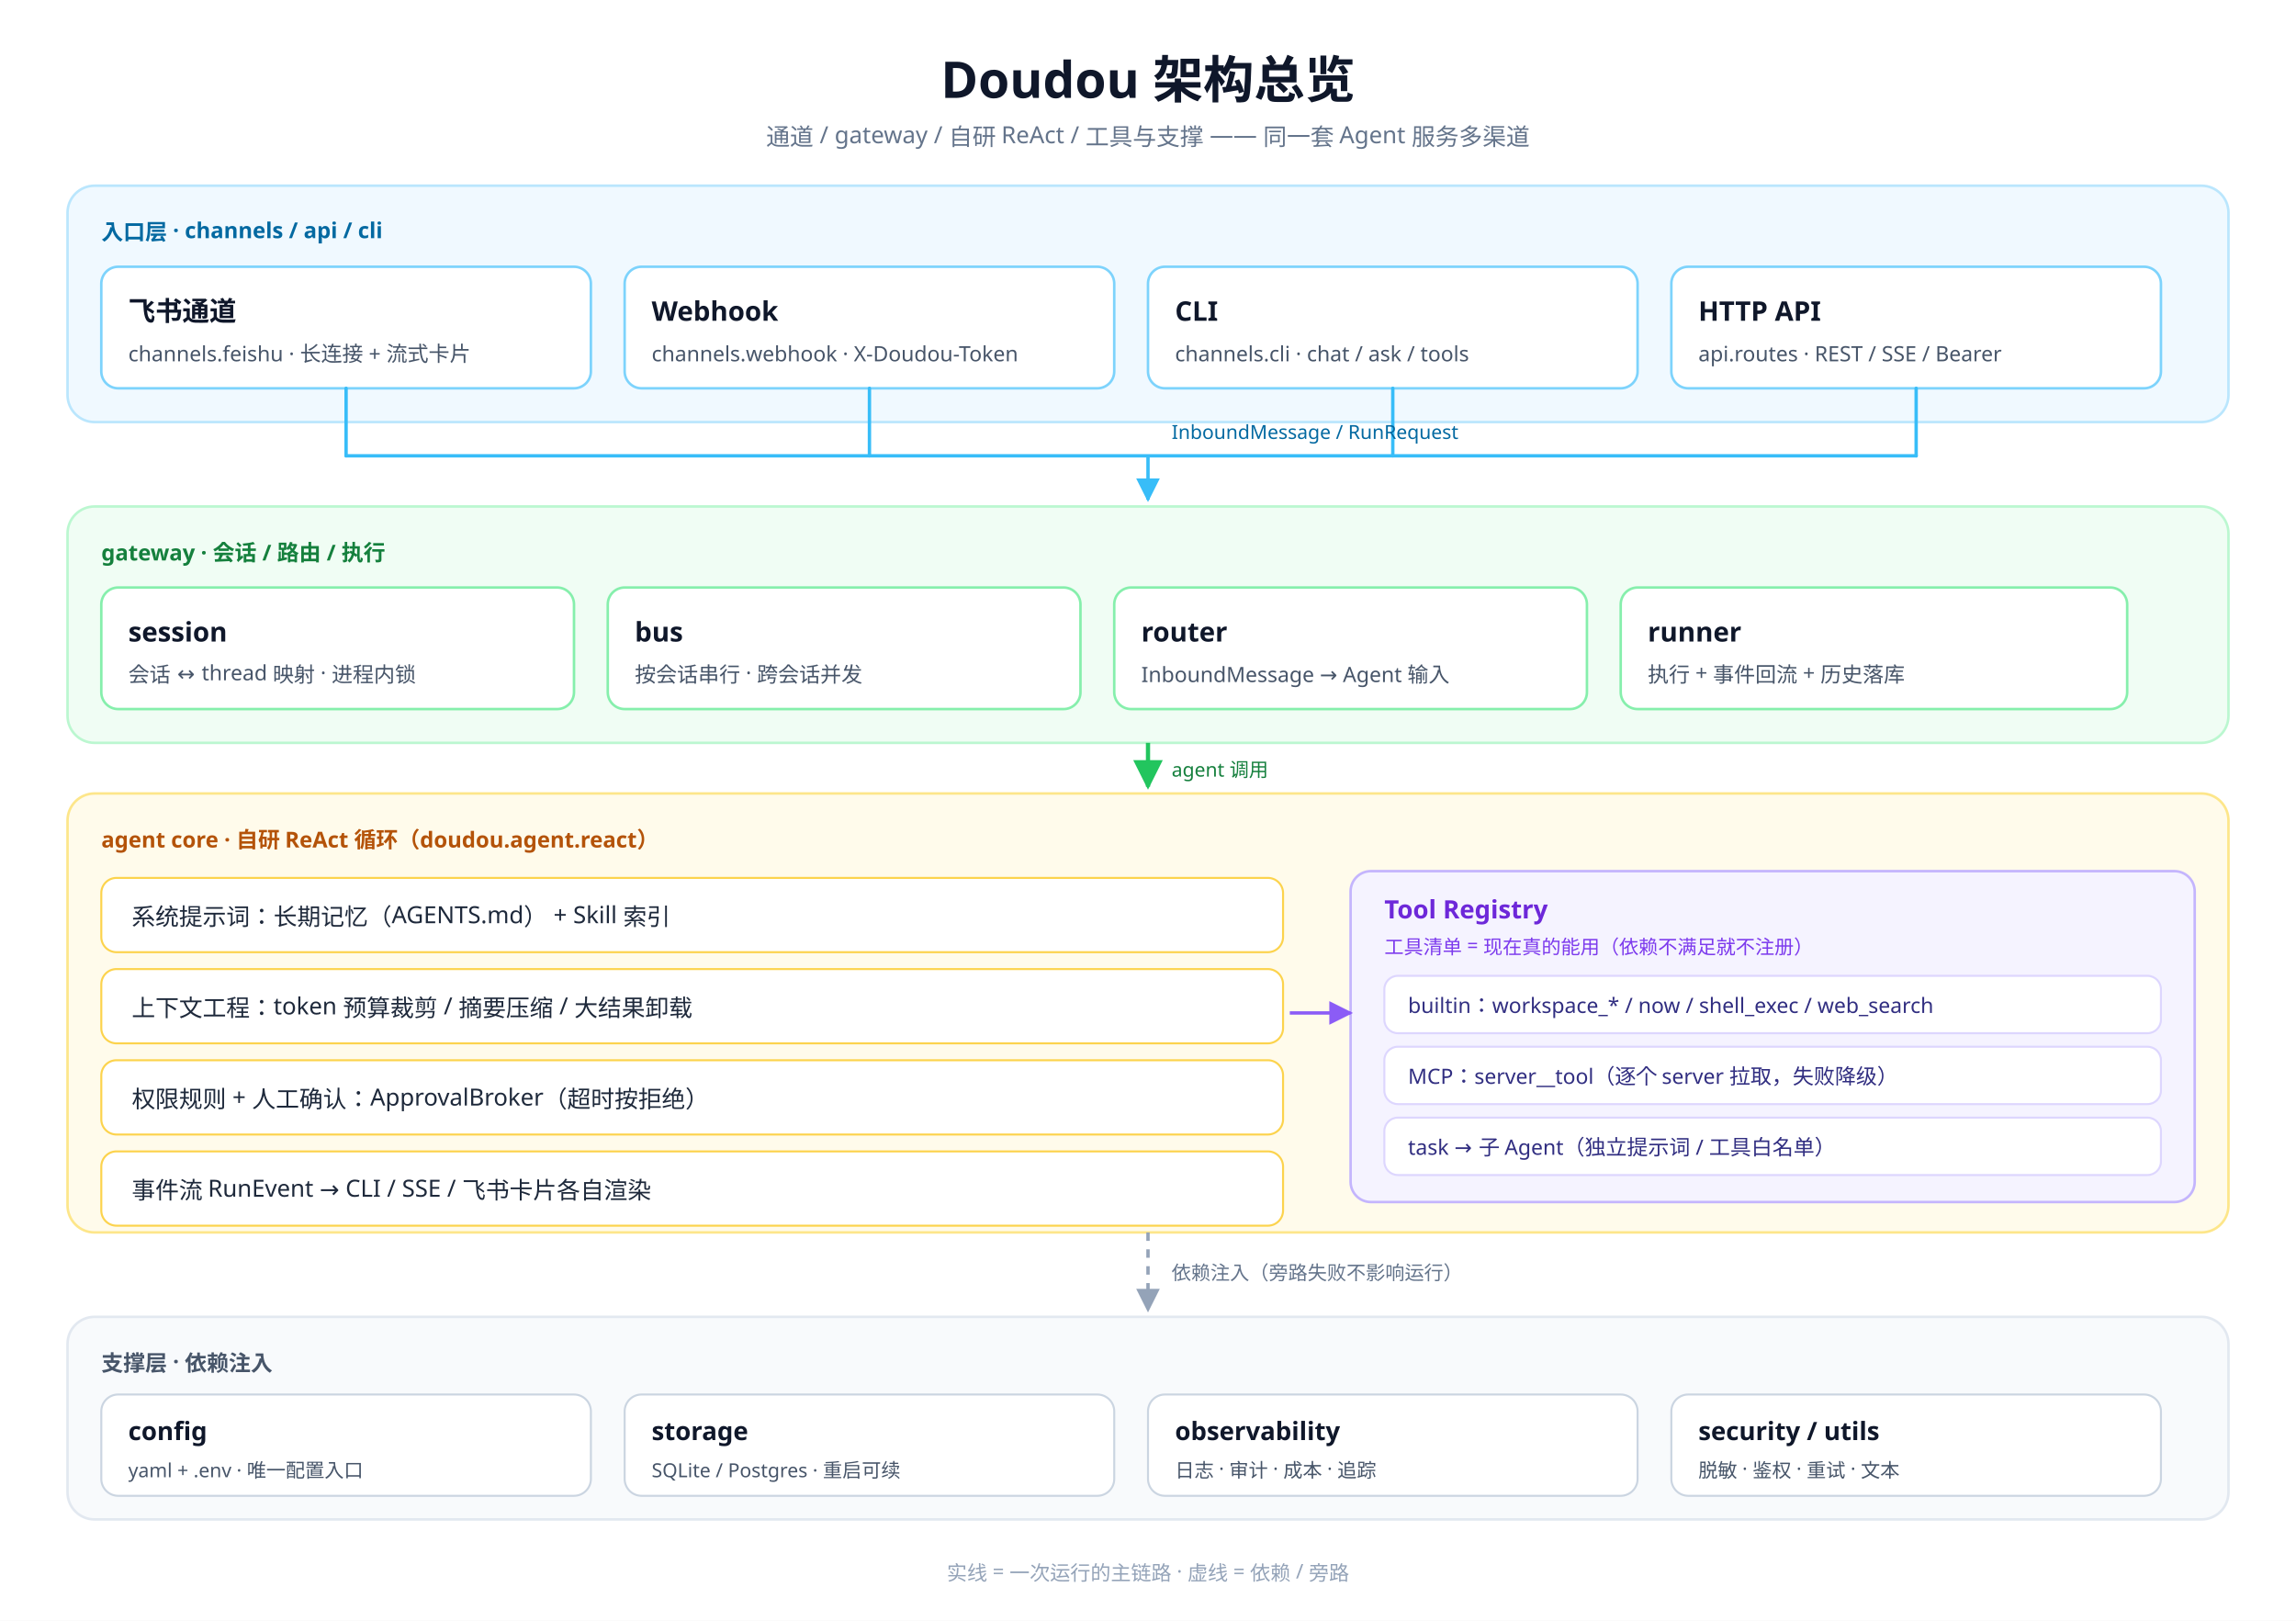
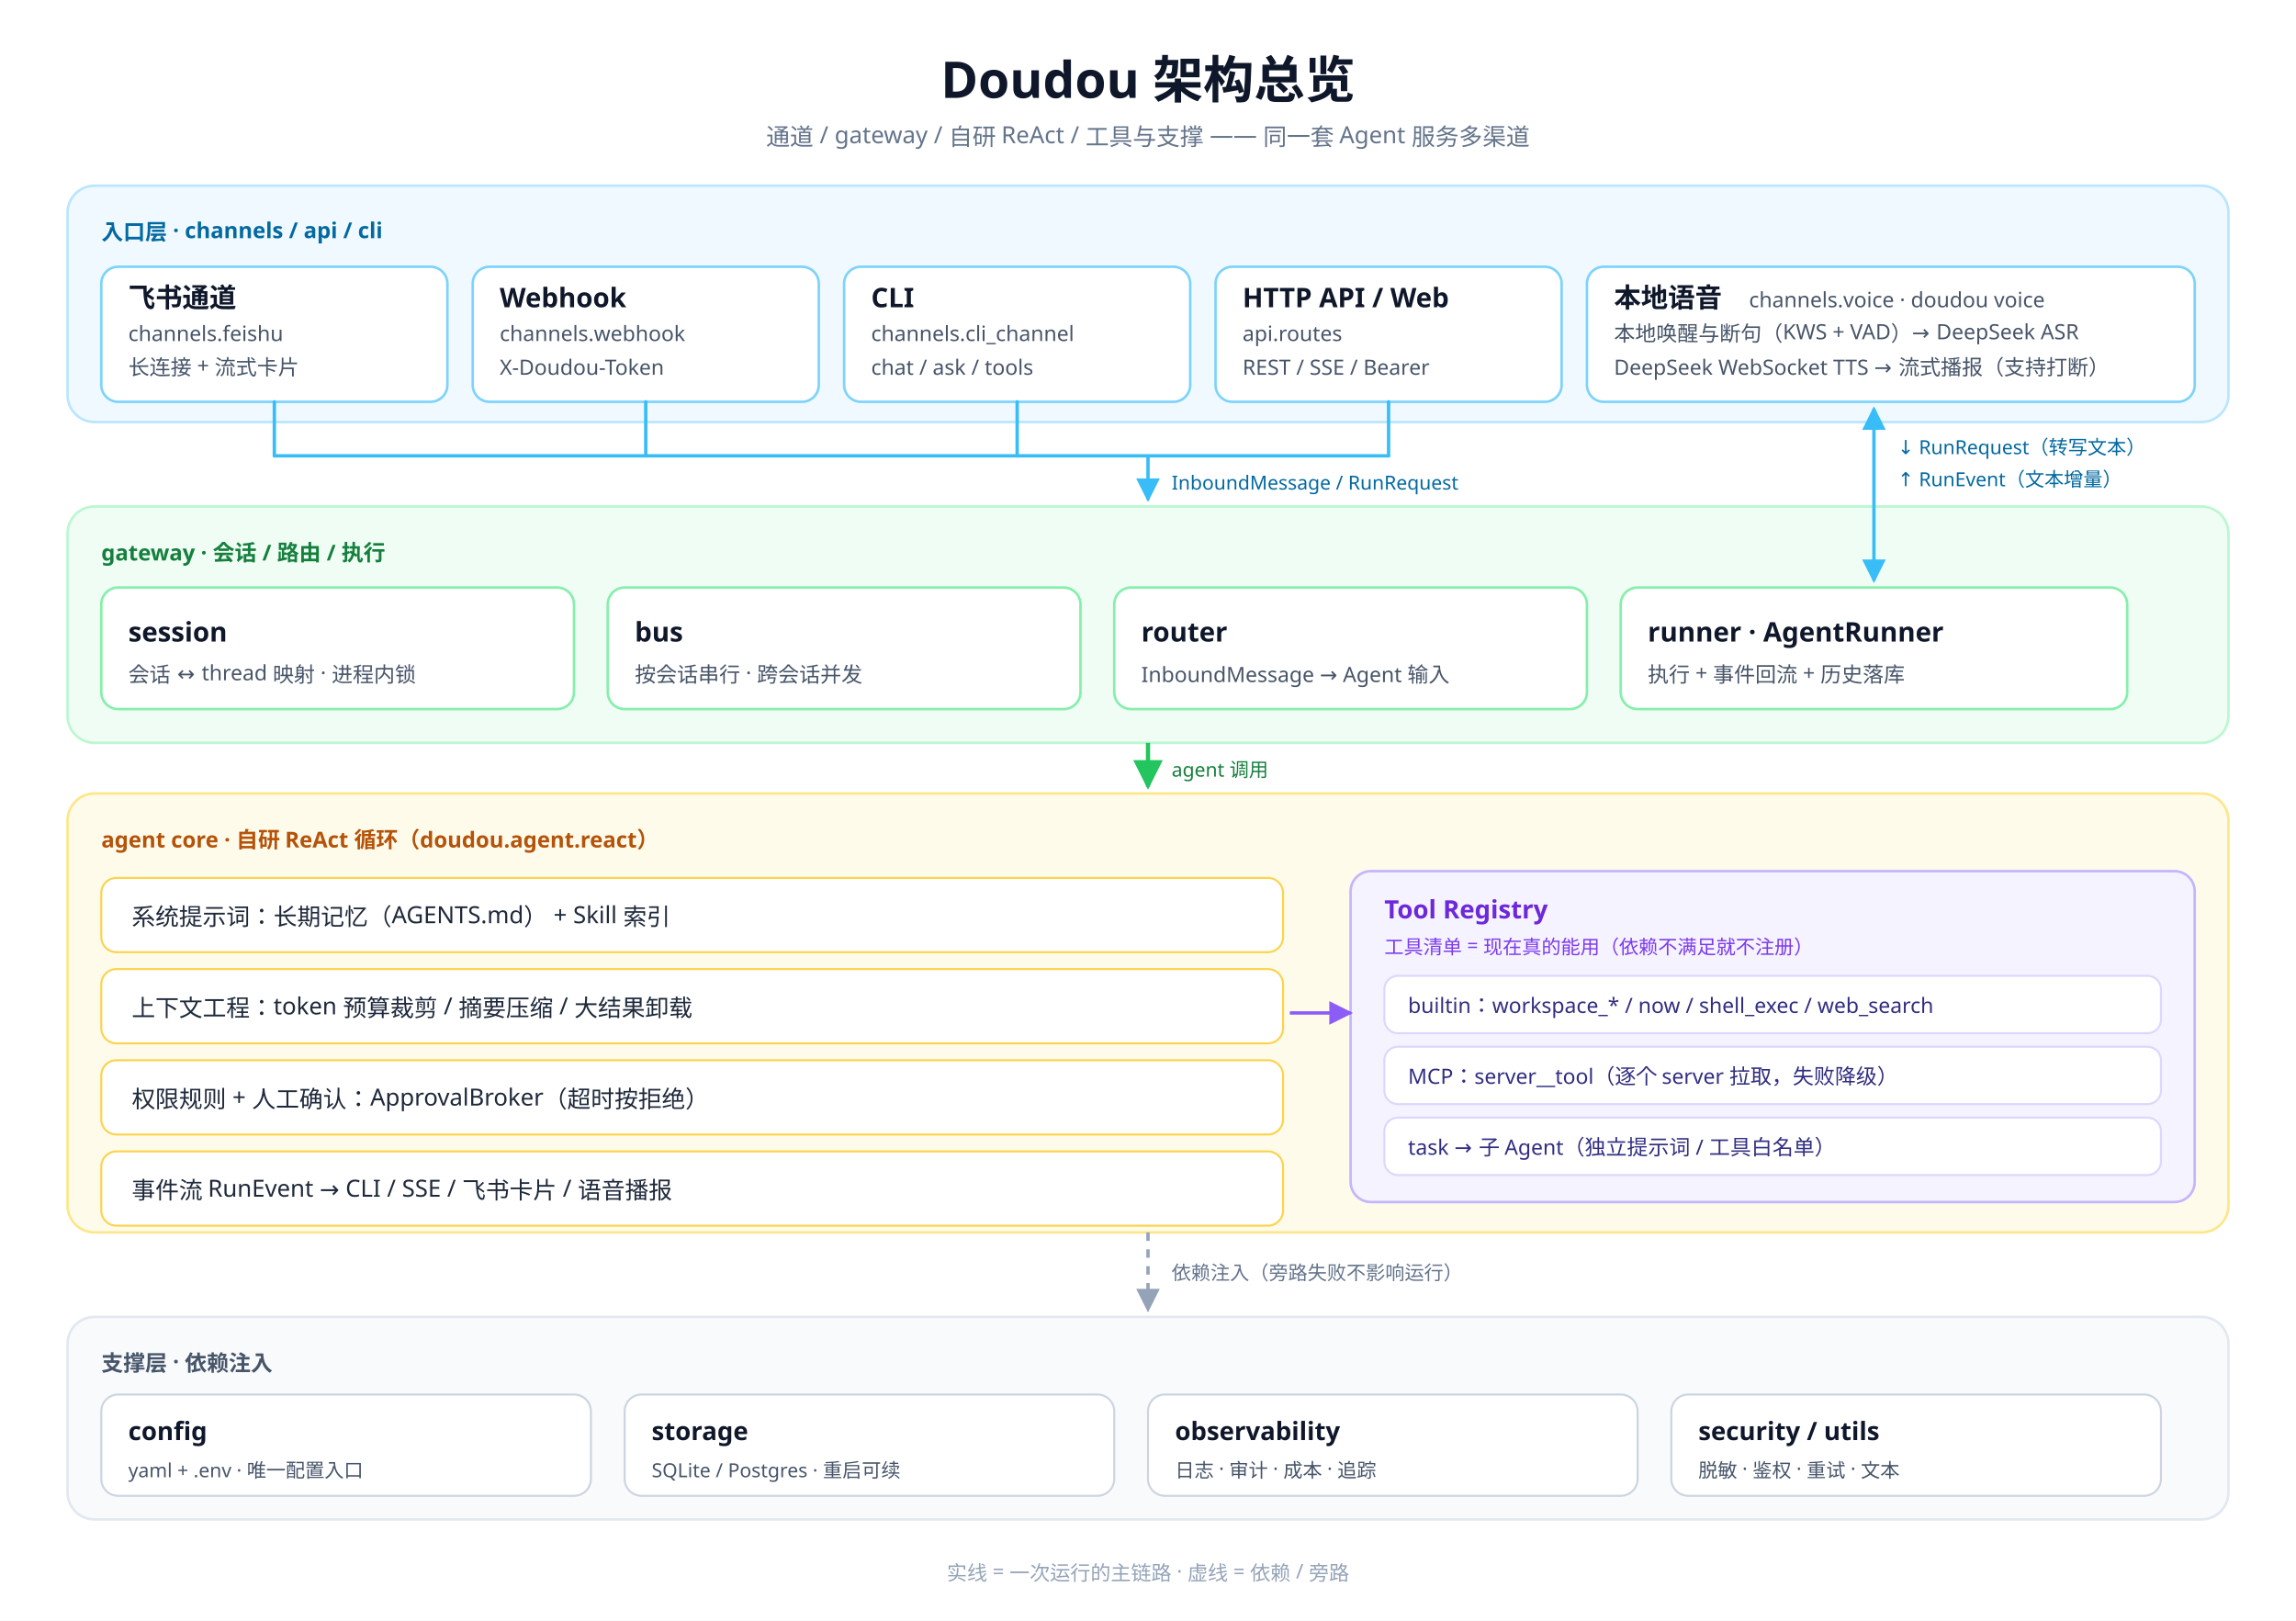
- <svg xmlns="http://www.w3.org/2000/svg" width="1360" height="960" viewBox="0 0 1360 960" font-family="'Microsoft YaHei', 'PingFang SC', 'Noto Sans SC', 'Source Han Sans SC', sans-serif">
+ <svg xmlns="http://www.w3.org/2000/svg" width="1360" height="960" viewBox="0 0 1360 960" font-family="'Microsoft YaHei', 'PingFang SC', 'Noto Sans SC', 'Source Han Sans SC', sans-serif" role="img" aria-labelledby="title description">
  <defs>
    <marker id="arrow-sky" viewBox="0 0 10 10" refX="9" refY="5" markerWidth="7" markerHeight="7" orient="auto-start-reverse">
      <path d="M0,0 L10,5 L0,10 z" fill="#38bdf8" />
    </marker>
    <marker id="arrow-green" viewBox="0 0 10 10" refX="9" refY="5" markerWidth="7" markerHeight="7" orient="auto-start-reverse">
      <path d="M0,0 L10,5 L0,10 z" fill="#22c55e" />
    </marker>
    <marker id="arrow-violet" viewBox="0 0 10 10" refX="9" refY="5" markerWidth="7" markerHeight="7" orient="auto-start-reverse">
      <path d="M0,0 L10,5 L0,10 z" fill="#8b5cf6" />
    </marker>
    <marker id="arrow-slate" viewBox="0 0 10 10" refX="9" refY="5" markerWidth="7" markerHeight="7" orient="auto-start-reverse">
      <path d="M0,0 L10,5 L0,10 z" fill="#94a3b8" />
    </marker>
  </defs>
  <rect width="1360" height="960" fill="#ffffff" />
  <text x="680" y="58" text-anchor="middle" font-size="30" font-weight="700" fill="#0f172a">Doudou 架构总览</text>
  <text x="680" y="86" text-anchor="middle" font-size="14" fill="#64748b">通道 / gateway / 自研 ReAct / 工具与支撑 —— 同一套 Agent 服务多渠道</text>
  <rect x="40" y="110" width="1280" height="140" rx="16" fill="#f0f9ff" stroke="#bae6fd" stroke-width="1.5" />
  <text x="60" y="142" font-size="13" font-weight="600" fill="#0369a1">入口层 · channels / api / cli</text>
  <g>
-     <rect x="60" y="158" width="290" height="72" rx="10" fill="#ffffff" stroke="#7dd3fc" stroke-width="1.5" />
-     <text x="76" y="190" font-size="16" font-weight="600" fill="#0f172a">飞书通道</text>
-     <text x="76" y="214" font-size="12.5" fill="#475569">channels.feishu · 长连接 + 流式卡片</text>
-     <rect x="370" y="158" width="290" height="72" rx="10" fill="#ffffff" stroke="#7dd3fc" stroke-width="1.5" />
-     <text x="386" y="190" font-size="16" font-weight="600" fill="#0f172a">Webhook</text>
-     <text x="386" y="214" font-size="12.5" fill="#475569">channels.webhook · X-Doudou-Token</text>
-     <rect x="680" y="158" width="290" height="72" rx="10" fill="#ffffff" stroke="#7dd3fc" stroke-width="1.5" />
-     <text x="696" y="190" font-size="16" font-weight="600" fill="#0f172a">CLI</text>
-     <text x="696" y="214" font-size="12.5" fill="#475569">channels.cli · chat / ask / tools</text>
-     <rect x="990" y="158" width="290" height="72" rx="10" fill="#ffffff" stroke="#7dd3fc" stroke-width="1.5" />
-     <text x="1006" y="190" font-size="16" font-weight="600" fill="#0f172a">HTTP API</text>
-     <text x="1006" y="214" font-size="12.5" fill="#475569">api.routes · REST / SSE / Bearer</text>
+     <g font-size="12.5" fill="#475569">
+       <rect x="60" y="158" width="205" height="80" rx="10" fill="#ffffff" stroke="#7dd3fc" stroke-width="1.5" />
+       <text x="76" y="182" font-size="16" font-weight="600" fill="#0f172a">飞书通道</text>
+       <text x="76" y="202">channels.feishu</text>
+       <text x="76" y="222">长连接 + 流式卡片</text>
+       <rect x="280" y="158" width="205" height="80" rx="10" fill="#ffffff" stroke="#7dd3fc" stroke-width="1.5" />
+       <text x="296" y="182" font-size="16" font-weight="600" fill="#0f172a">Webhook</text>
+       <text x="296" y="202">channels.webhook</text>
+       <text x="296" y="222">X-Doudou-Token</text>
+       <rect x="500" y="158" width="205" height="80" rx="10" fill="#ffffff" stroke="#7dd3fc" stroke-width="1.5" />
+       <text x="516" y="182" font-size="16" font-weight="600" fill="#0f172a">CLI</text>
+       <text x="516" y="202">channels.cli_channel</text>
+       <text x="516" y="222">chat / ask / tools</text>
+       <rect x="720" y="158" width="205" height="80" rx="10" fill="#ffffff" stroke="#7dd3fc" stroke-width="1.5" />
+       <text x="736" y="182" font-size="16" font-weight="600" fill="#0f172a">HTTP API / Web</text>
+       <text x="736" y="202">api.routes</text>
+       <text x="736" y="222">REST / SSE / Bearer</text>
+       <rect x="940" y="158" width="360" height="80" rx="10" fill="#ffffff" stroke="#7dd3fc" stroke-width="1.5" />
+       <text x="956" y="182" font-size="16" font-weight="600" fill="#0f172a">本地语音</text>
+       <text x="1036" y="182">channels.voice · doudou voice</text>
+       <text x="956" y="202">本地唤醒与断句（KWS + VAD）→ DeepSeek ASR</text>
+       <text x="956" y="222">DeepSeek WebSocket TTS → 流式播报（支持打断）</text>
+     </g>
  </g>
-   <path d="M205,230 L205,270 M515,230 L515,270 M825,230 L825,270 M1135,230 L1135,270" stroke="#38bdf8" stroke-width="2" fill="none" stroke-linecap="round" />
-   <path d="M205,270 L1135,270" stroke="#38bdf8" stroke-width="2" fill="none" stroke-linecap="round" />
+   <path d="M162.5,238 V270 M382.5,238 V270 M602.5,238 V270 M822.5,238 V270" stroke="#38bdf8" stroke-width="2" fill="none" stroke-linecap="round" />
+   <path d="M162.5,270 H822.5" stroke="#38bdf8" stroke-width="2" fill="none" stroke-linecap="round" />
  <line x1="680" y1="270" x2="680" y2="296" stroke="#38bdf8" stroke-width="2" marker-end="url(#arrow-sky)" />
-   <text x="694" y="260" font-size="11.5" fill="#0369a1">InboundMessage / RunRequest</text>
+   <text x="694" y="290" font-size="11.5" fill="#0369a1">InboundMessage / RunRequest</text>
  <rect x="40" y="300" width="1280" height="140" rx="16" fill="#f0fdf4" stroke="#bbf7d0" stroke-width="1.5" />
  <text x="60" y="332" font-size="13" font-weight="600" fill="#15803d">gateway · 会话 / 路由 / 执行</text>
  <g>
    <rect x="60" y="348" width="280" height="72" rx="10" fill="#ffffff" stroke="#86efac" stroke-width="1.5" />
    <text x="76" y="380" font-size="16" font-weight="600" fill="#0f172a">session</text>
    <text x="76" y="404" font-size="12.5" fill="#475569">会话 ↔ thread 映射 · 进程内锁</text>
    <rect x="360" y="348" width="280" height="72" rx="10" fill="#ffffff" stroke="#86efac" stroke-width="1.5" />
    <text x="376" y="380" font-size="16" font-weight="600" fill="#0f172a">bus</text>
    <text x="376" y="404" font-size="12.5" fill="#475569">按会话串行 · 跨会话并发</text>
    <rect x="660" y="348" width="280" height="72" rx="10" fill="#ffffff" stroke="#86efac" stroke-width="1.5" />
    <text x="676" y="380" font-size="16" font-weight="600" fill="#0f172a">router</text>
    <text x="676" y="404" font-size="12.5" fill="#475569">InboundMessage → Agent 输入</text>
    <rect x="960" y="348" width="300" height="72" rx="10" fill="#ffffff" stroke="#86efac" stroke-width="1.5" />
-     <text x="976" y="380" font-size="16" font-weight="600" fill="#0f172a">runner</text>
+     <text x="976" y="380" font-size="16" font-weight="600" fill="#0f172a">runner · AgentRunner</text>
    <text x="976" y="404" font-size="12.5" fill="#475569">执行 + 事件回流 + 历史落库</text>
  </g>
+   <line x1="1110" y1="242" x2="1110" y2="344" stroke="#38bdf8" stroke-width="2" marker-start="url(#arrow-sky)" marker-end="url(#arrow-sky)" />
+   <text x="1124" y="269" font-size="11.5" fill="#0369a1">↓ RunRequest（转写文本）</text>
+   <text x="1124" y="288" font-size="11.5" fill="#0369a1">↑ RunEvent（文本增量）</text>
  <line x1="680" y1="440" x2="680" y2="466" stroke="#22c55e" stroke-width="2.5" marker-end="url(#arrow-green)" />
  <text x="694" y="460" font-size="11.5" fill="#15803d">agent 调用</text>
  <rect x="40" y="470" width="1280" height="260" rx="16" fill="#fffbeb" stroke="#fde68a" stroke-width="1.5" />
  <text x="60" y="502" font-size="13" font-weight="600" fill="#b45309">agent core · 自研 ReAct 循环（doudou.agent.react）</text>
  <g font-size="14" fill="#1e293b">
    <rect x="60" y="520" width="700" height="44" rx="9" fill="#ffffff" stroke="#fcd34d" stroke-width="1.2" />
    <text x="78" y="548">系统提示词：长期记忆（AGENTS.md） + Skill 索引</text>
    <rect x="60" y="574" width="700" height="44" rx="9" fill="#ffffff" stroke="#fcd34d" stroke-width="1.2" />
    <text x="78" y="602">上下文工程：token 预算裁剪 / 摘要压缩 / 大结果卸载</text>
    <rect x="60" y="628" width="700" height="44" rx="9" fill="#ffffff" stroke="#fcd34d" stroke-width="1.2" />
    <text x="78" y="656">权限规则 + 人工确认：ApprovalBroker（超时按拒绝）</text>
    <rect x="60" y="682" width="700" height="44" rx="9" fill="#ffffff" stroke="#fcd34d" stroke-width="1.2" />
-     <text x="78" y="710">事件流 RunEvent → CLI / SSE / 飞书卡片各自渲染</text>
+     <text x="78" y="710">事件流 RunEvent → CLI / SSE / 飞书卡片 / 语音播报</text>
  </g>
  <rect x="800" y="516" width="500" height="196" rx="12" fill="#f5f3ff" stroke="#c4b5fd" stroke-width="1.5" />
  <text x="820" y="544" font-size="15" font-weight="700" fill="#6d28d9">Tool Registry</text>
  <text x="820" y="565" font-size="11.5" fill="#7c3aed">工具清单 = 现在真的能用（依赖不满足就不注册）</text>
  <g>
    <rect x="820" y="578" width="460" height="34" rx="8" fill="#ffffff" stroke="#ddd6fe" stroke-width="1.2" />
    <text x="834" y="600" font-size="12.5" fill="#312e81">builtin：workspace_* / now / shell_exec / web_search</text>
    <rect x="820" y="620" width="460" height="34" rx="8" fill="#ffffff" stroke="#ddd6fe" stroke-width="1.2" />
    <text x="834" y="642" font-size="12.5" fill="#312e81">MCP：server__tool（逐个 server 拉取，失败降级）</text>
    <rect x="820" y="662" width="460" height="34" rx="8" fill="#ffffff" stroke="#ddd6fe" stroke-width="1.2" />
    <text x="834" y="684" font-size="12.5" fill="#312e81">task → 子 Agent（独立提示词 / 工具白名单）</text>
  </g>
  <line x1="800" y1="600" x2="764" y2="600" stroke="#8b5cf6" stroke-width="2" marker-start="url(#arrow-violet)" />
  <line x1="680" y1="730" x2="680" y2="776" stroke="#94a3b8" stroke-width="2" stroke-dasharray="5 5" marker-end="url(#arrow-slate)" />
  <text x="694" y="758" font-size="11.5" fill="#64748b">依赖注入（旁路失败不影响运行）</text>
  <rect x="40" y="780" width="1280" height="120" rx="16" fill="#f8fafc" stroke="#e2e8f0" stroke-width="1.5" />
  <text x="60" y="812" font-size="13" font-weight="600" fill="#475569">支撑层 · 依赖注入</text>
  <g>
    <rect x="60" y="826" width="290" height="60" rx="10" fill="#ffffff" stroke="#cbd5e1" stroke-width="1.2" />
    <text x="76" y="853" font-size="15" font-weight="600" fill="#0f172a">config</text>
    <text x="76" y="875" font-size="11.5" fill="#475569">yaml + .env · 唯一配置入口</text>
    <rect x="370" y="826" width="290" height="60" rx="10" fill="#ffffff" stroke="#cbd5e1" stroke-width="1.2" />
    <text x="386" y="853" font-size="15" font-weight="600" fill="#0f172a">storage</text>
    <text x="386" y="875" font-size="11.5" fill="#475569">SQLite / Postgres · 重启可续</text>
    <rect x="680" y="826" width="290" height="60" rx="10" fill="#ffffff" stroke="#cbd5e1" stroke-width="1.2" />
    <text x="696" y="853" font-size="15" font-weight="600" fill="#0f172a">observability</text>
    <text x="696" y="875" font-size="11.5" fill="#475569">日志 · 审计 · 成本 · 追踪</text>
    <rect x="990" y="826" width="290" height="60" rx="10" fill="#ffffff" stroke="#cbd5e1" stroke-width="1.2" />
    <text x="1006" y="853" font-size="15" font-weight="600" fill="#0f172a">security / utils</text>
    <text x="1006" y="875" font-size="11.5" fill="#475569">脱敏 · 鉴权 · 重试 · 文本</text>
  </g>
  <text x="680" y="936" text-anchor="middle" font-size="12" fill="#94a3b8">实线 = 一次运行的主链路 · 虚线 = 依赖 / 旁路</text>
</svg>
